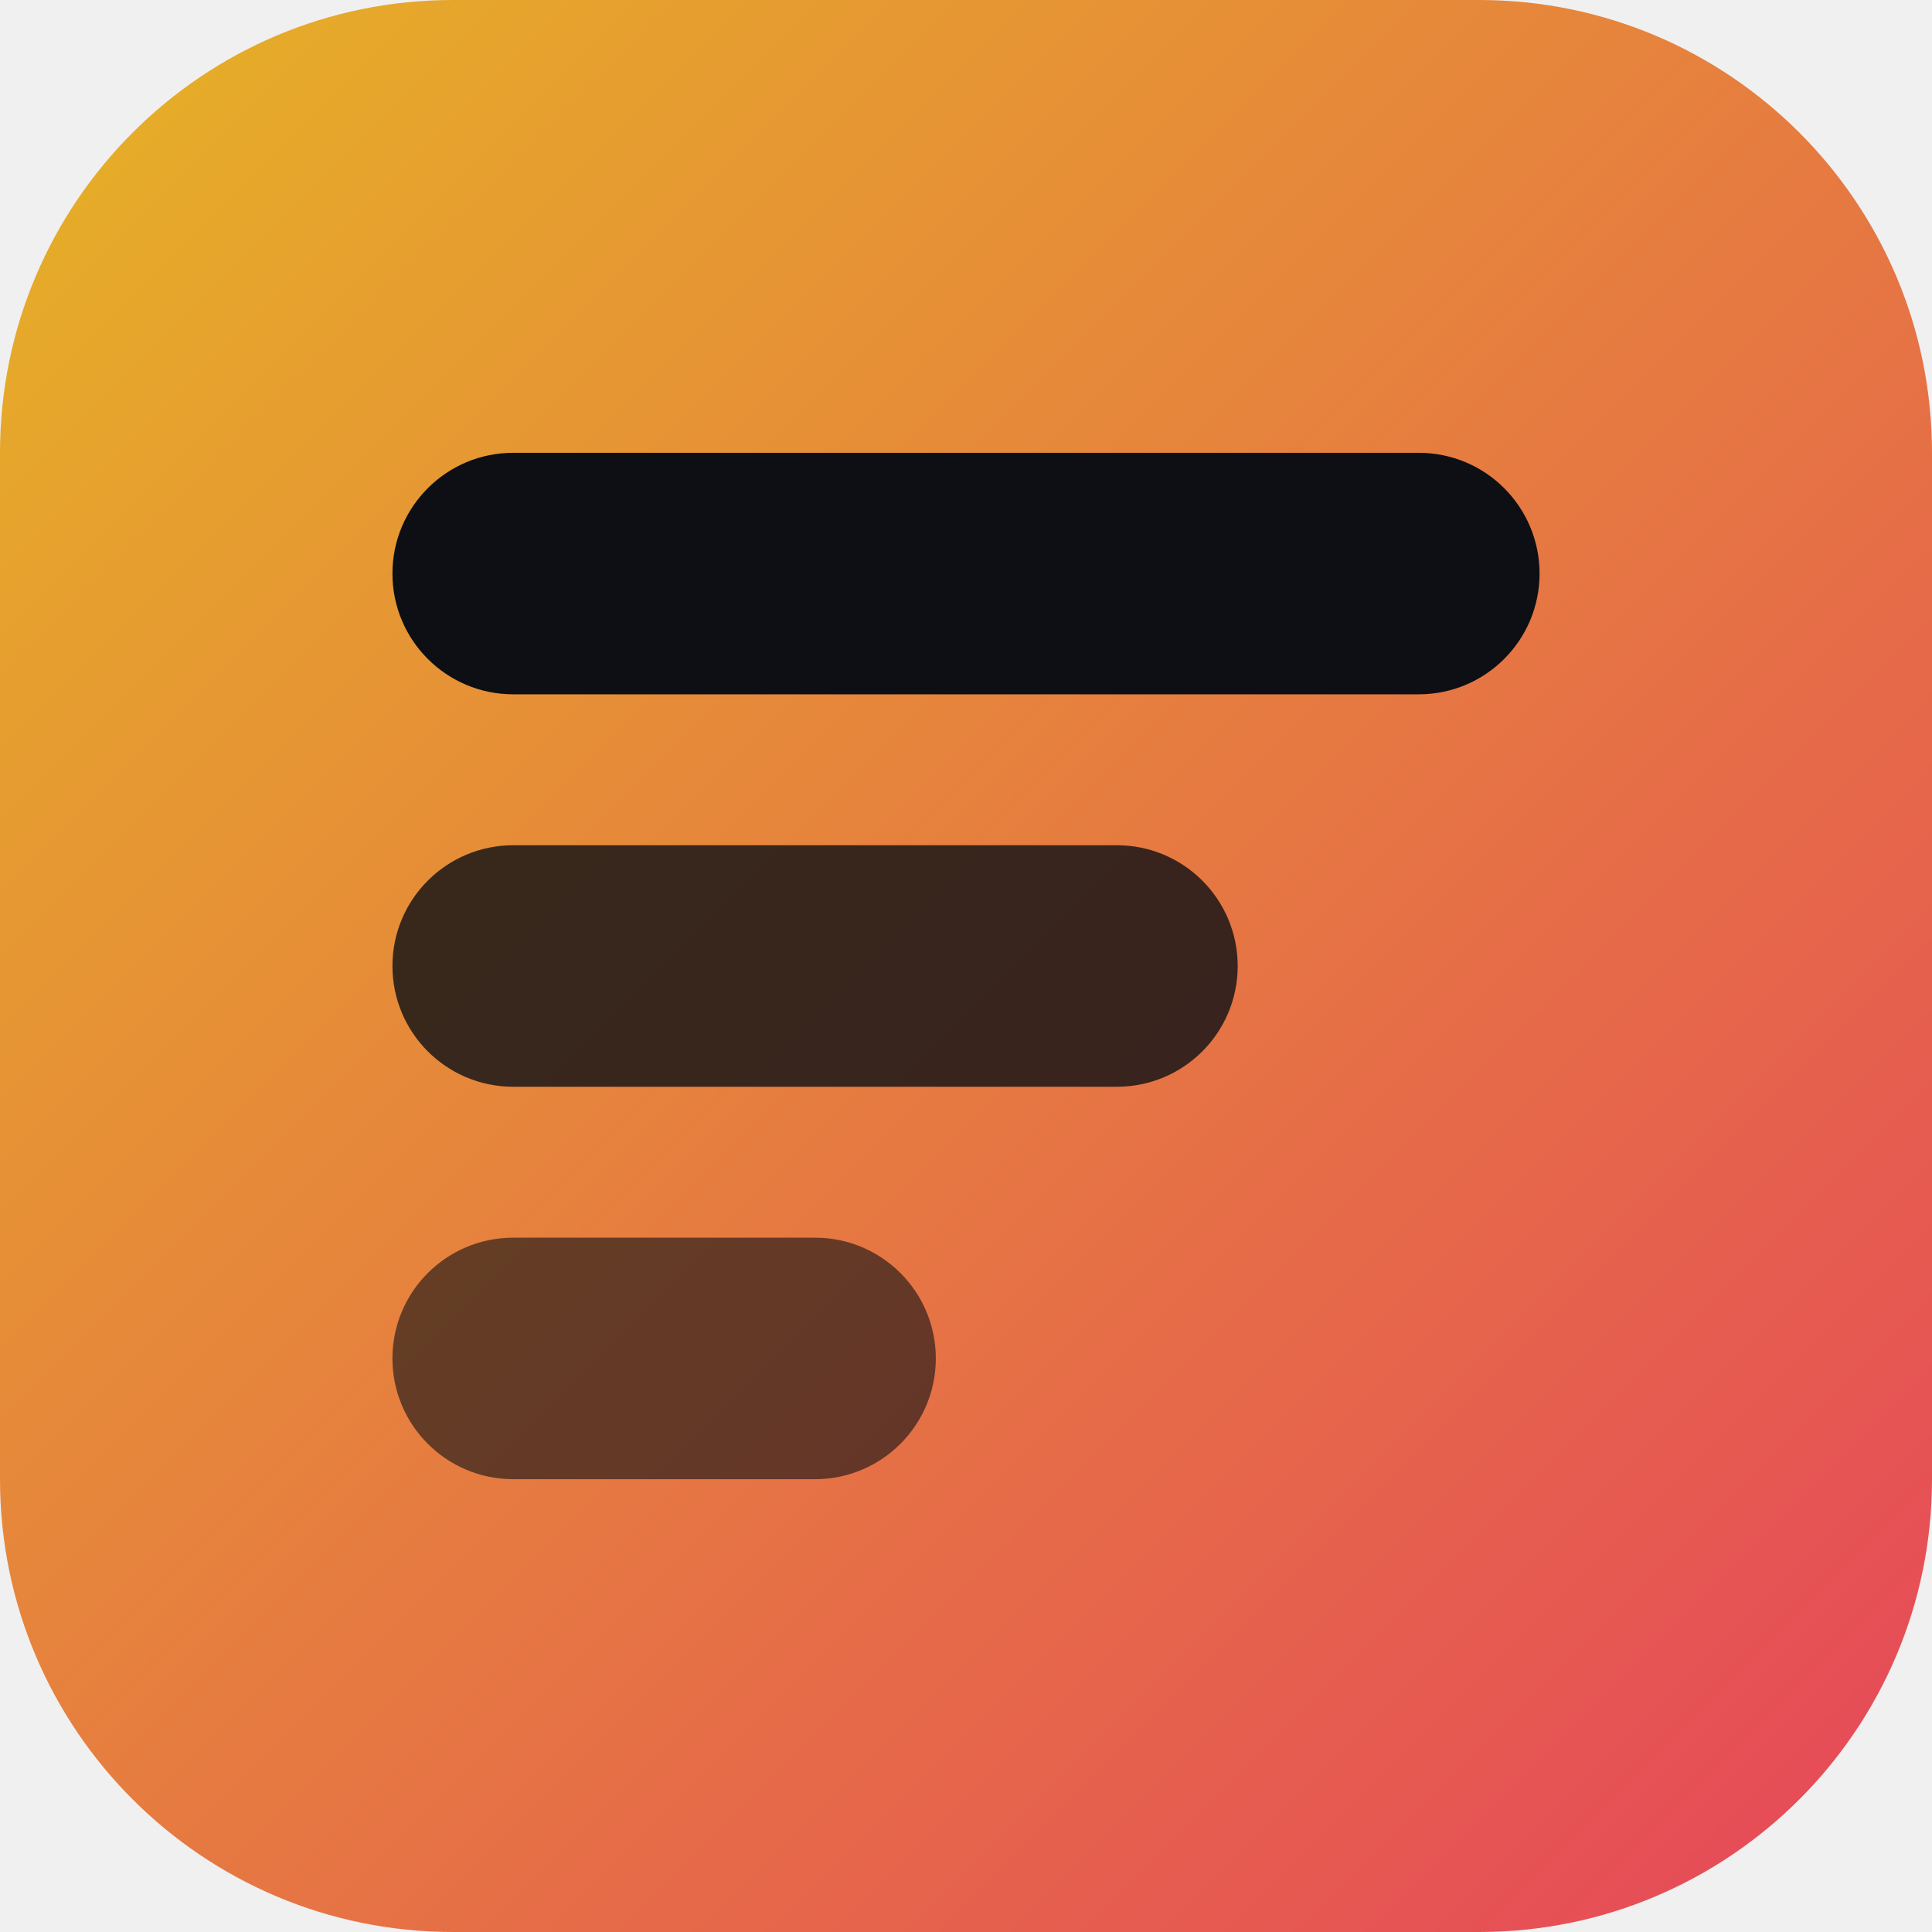
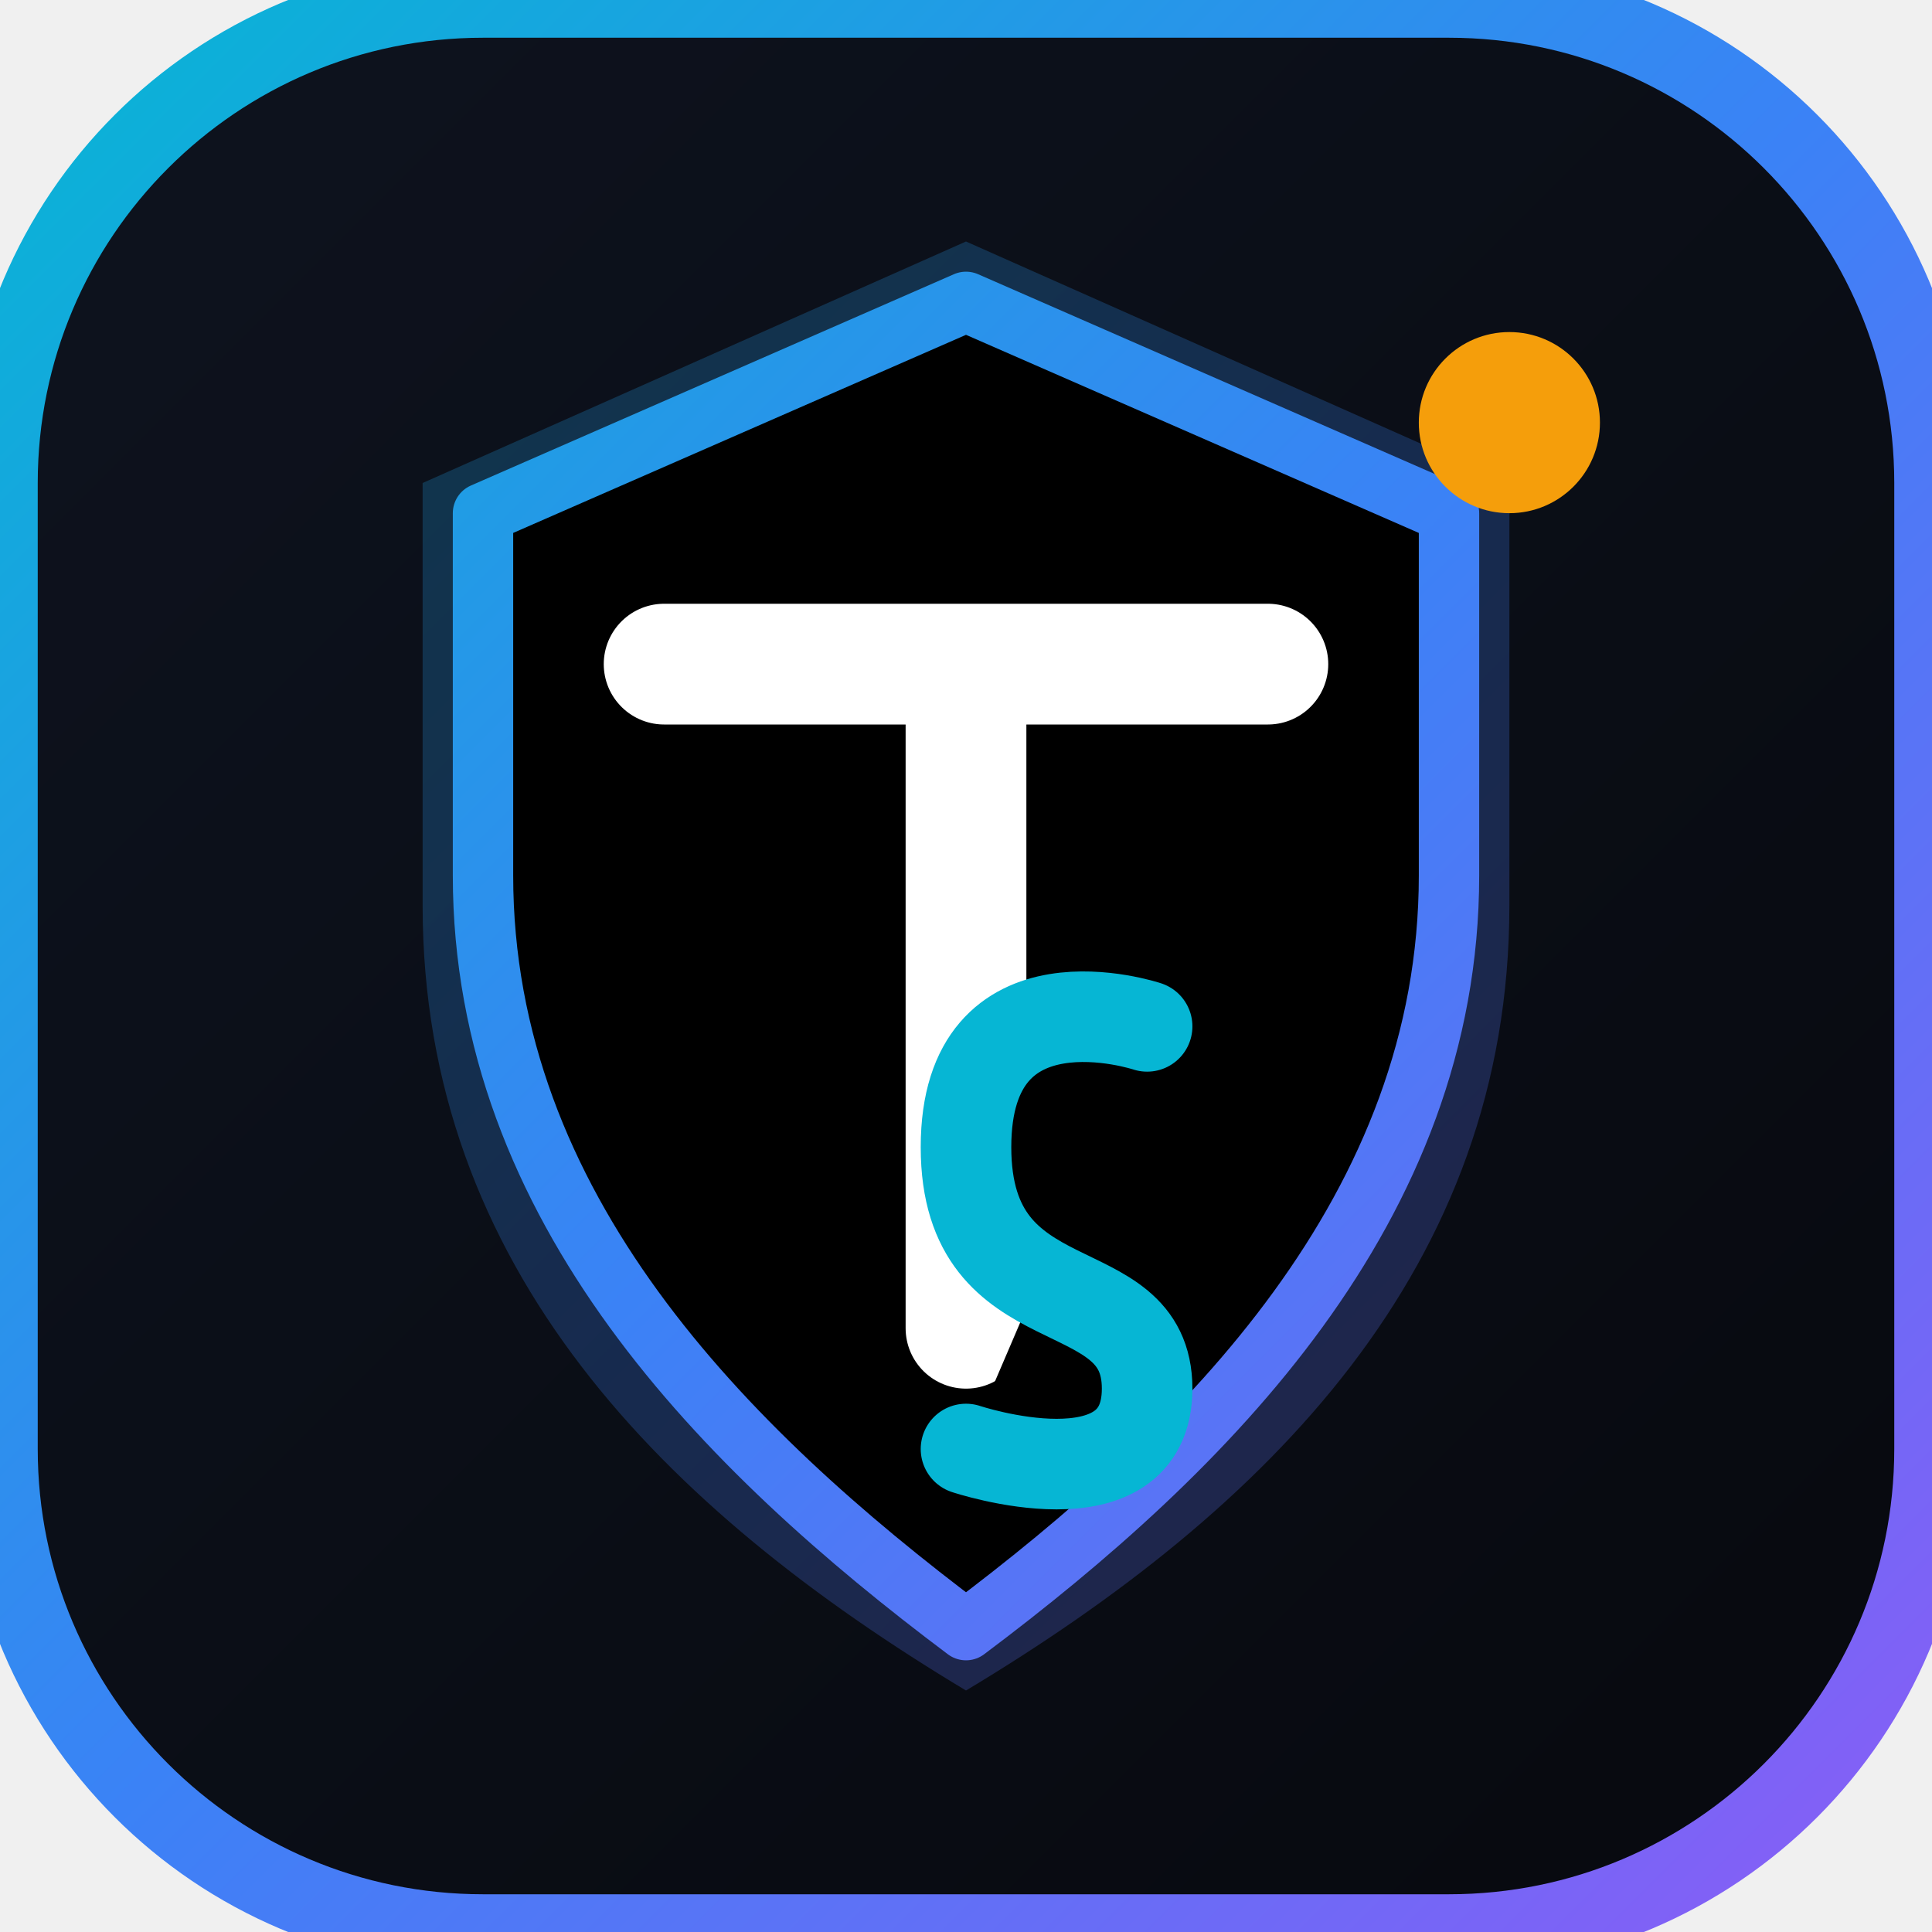
<svg xmlns="http://www.w3.org/2000/svg" viewBox="0 0 64 64">
  <defs>
-     <linearGradient id="g" x1="0" y1="0" x2="1" y2="1">
-       <stop offset="0" stop-color="#e6b325" />
-       <stop offset="1" stop-color="#e6455b" />
+     <linearGradient id="g" x1="0" y1="0" x2="64" y2="64" gradientUnits="userSpaceOnUse">
+       <stop offset="0%" stop-color="#06b6d4" />
+       <stop offset="50%" stop-color="#3b82f6" />
+       <stop offset="100%" stop-color="#8b5cf6" />
+     </linearGradient>
+     <linearGradient id="bg" x1="0" y1="0" x2="64" y2="64" gradientUnits="userSpaceOnUse">
+       <stop offset="0%" stop-color="#0e131f" />
+       <stop offset="100%" stop-color="#07090e" />
    </linearGradient>
  </defs>
-   <rect width="64" height="64" rx="15" fill="url(#g)" />
-   <rect x="13" y="15" width="38" height="8" rx="4" fill="#0d0f14" />
-   <rect x="13" y="28" width="28" height="8" rx="4" fill="#0d0f14" opacity=".8" />
-   <rect x="13" y="41" width="18" height="8" rx="4" fill="#0d0f14" opacity=".6" />
+   <rect width="64" height="64" rx="16" fill="url(#bg)" stroke="url(#g)" stroke-width="2.5" />
+   <path d="M32 8L50 16V30C50 42 42 50 32 56C22 50 14 42 14 30V16L32 8Z" fill="url(#g)" opacity="0.25" />
+   <path d="M32 10L48 17V29C48 40 40 48 32 54C24 48 16 40 16 29V17L32 10Z" stroke="url(#g)" stroke-width="2" stroke-linejoin="round" />
+   <path d="M22 22H42M32 22V44" stroke="#ffffff" stroke-width="4" stroke-linecap="round" />
+   <path d="M38 34C38 34 32 32 32 38C32 44 38 42 38 46C38 50 32 48 32 48" stroke="#06b6d4" stroke-width="3" stroke-linecap="round" />
+   <circle cx="50" cy="14" r="3" fill="#f59e0b" />
</svg>
